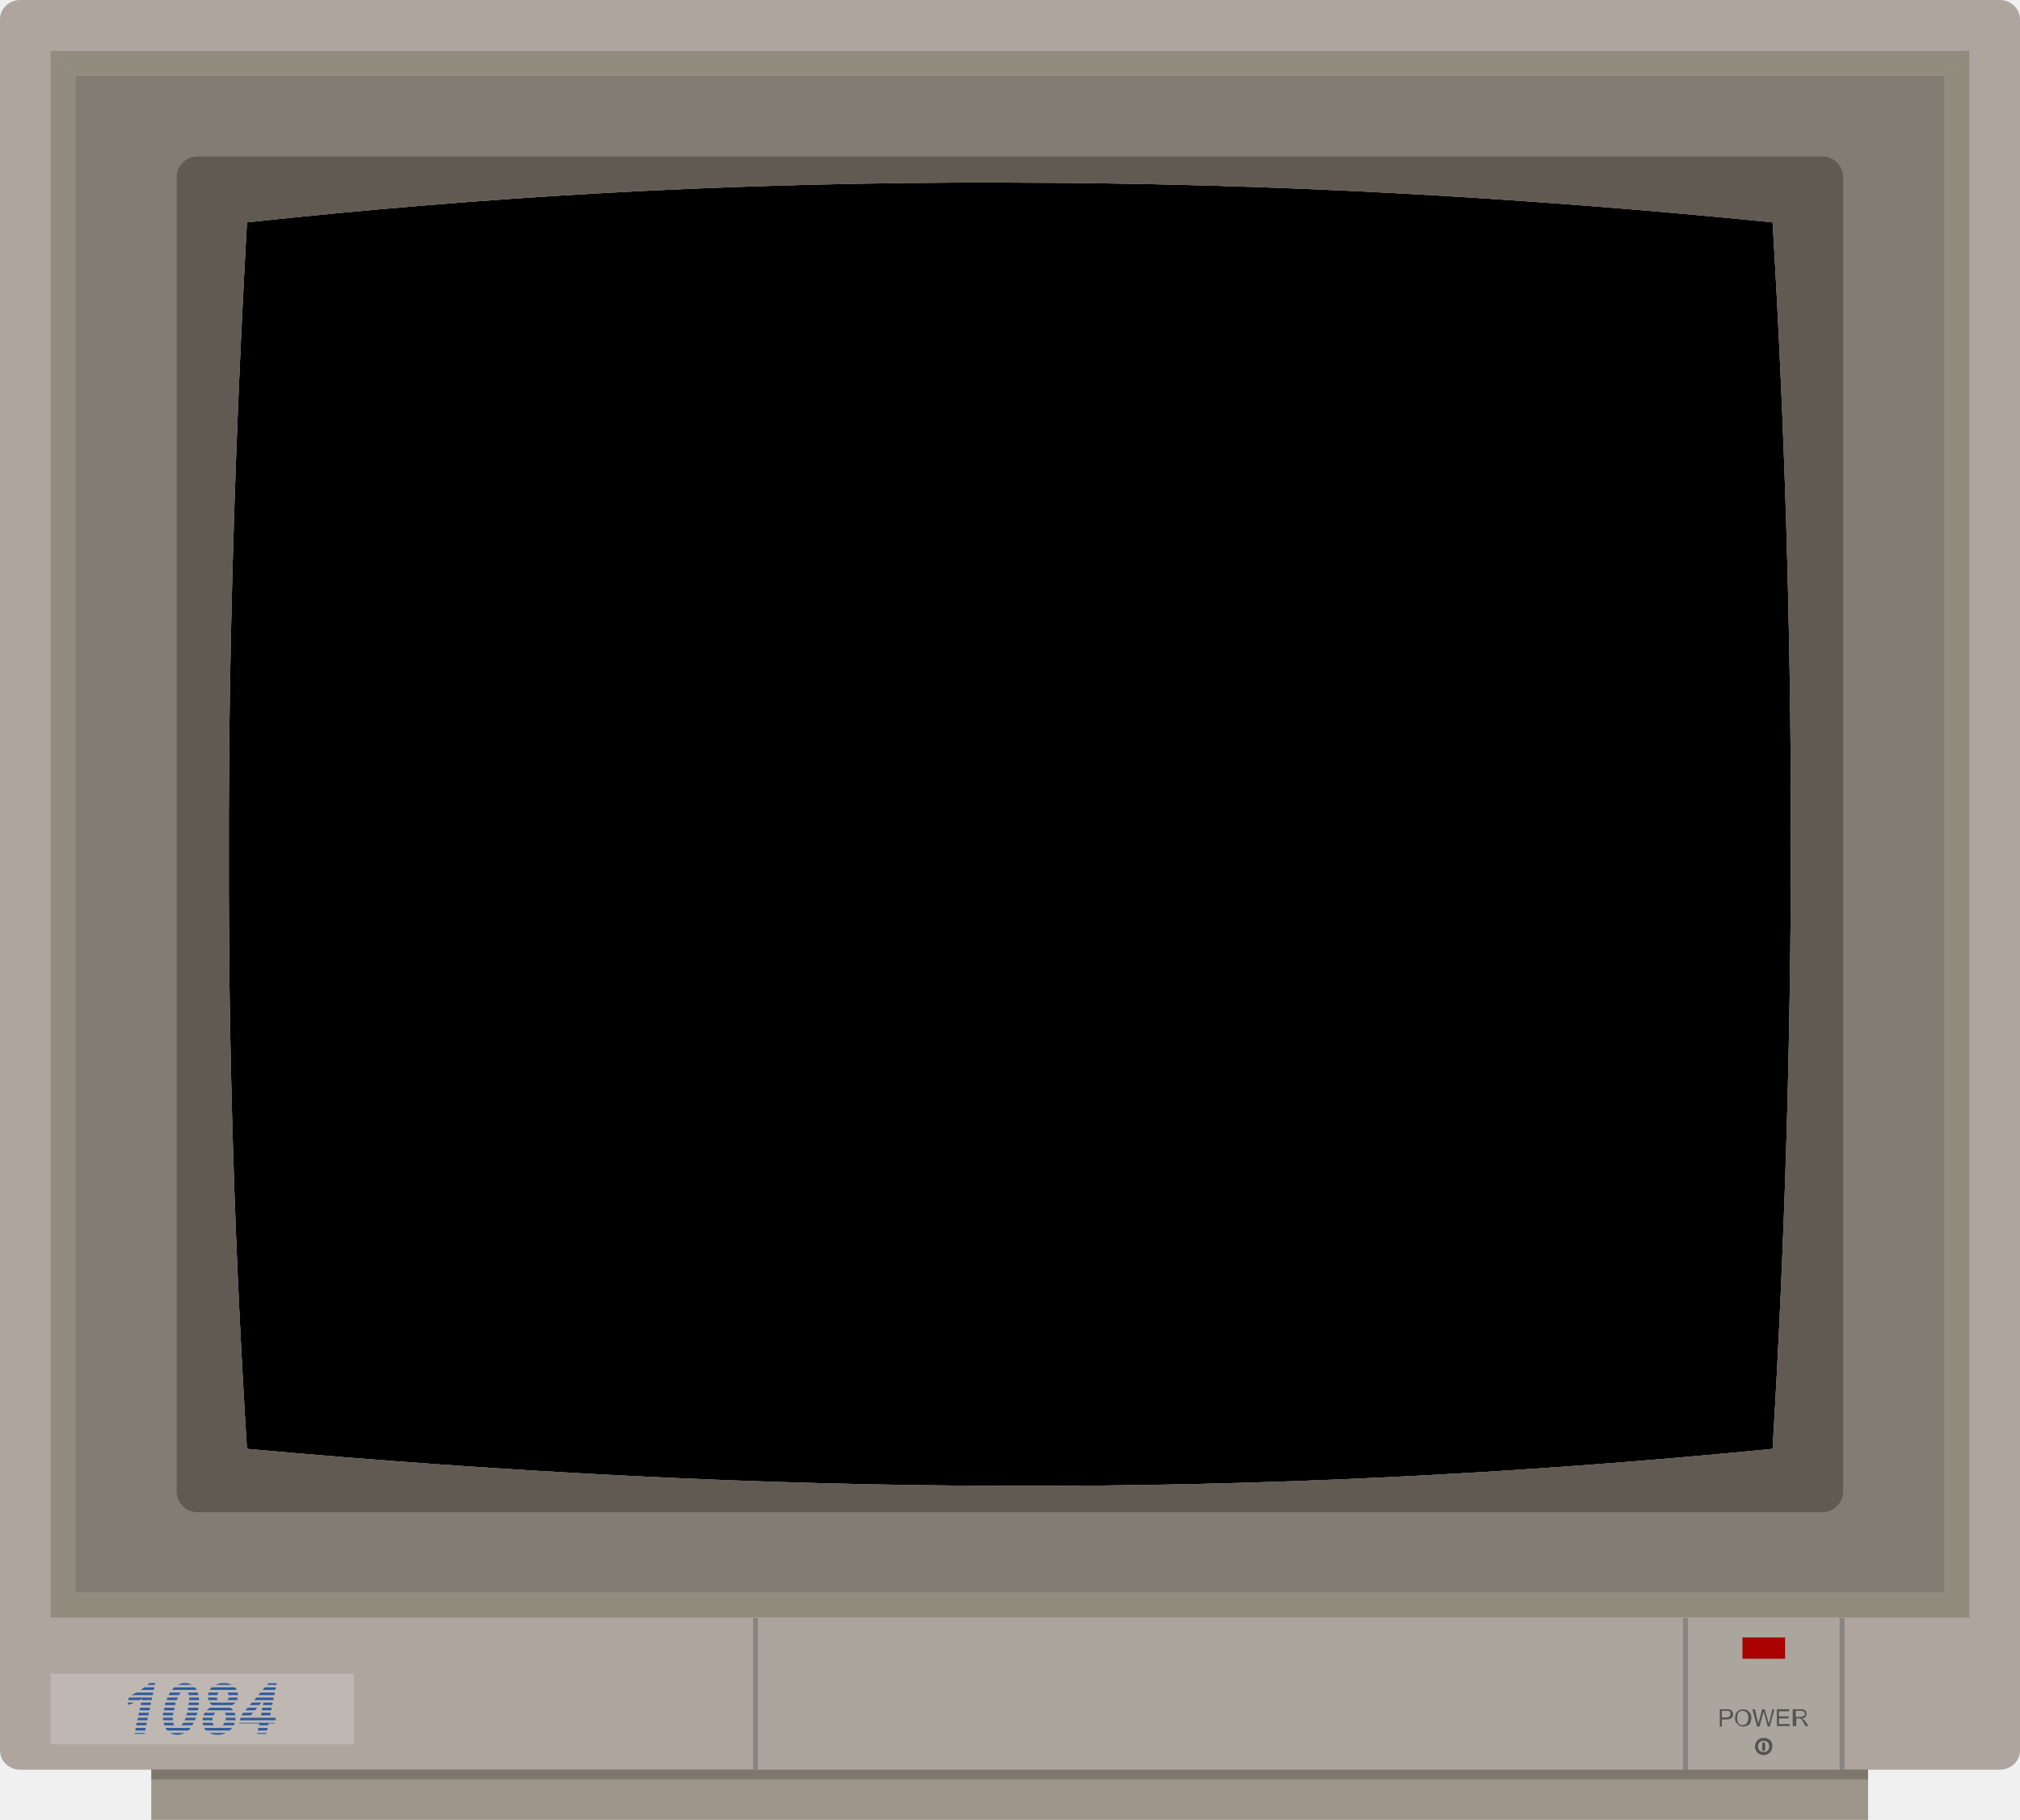
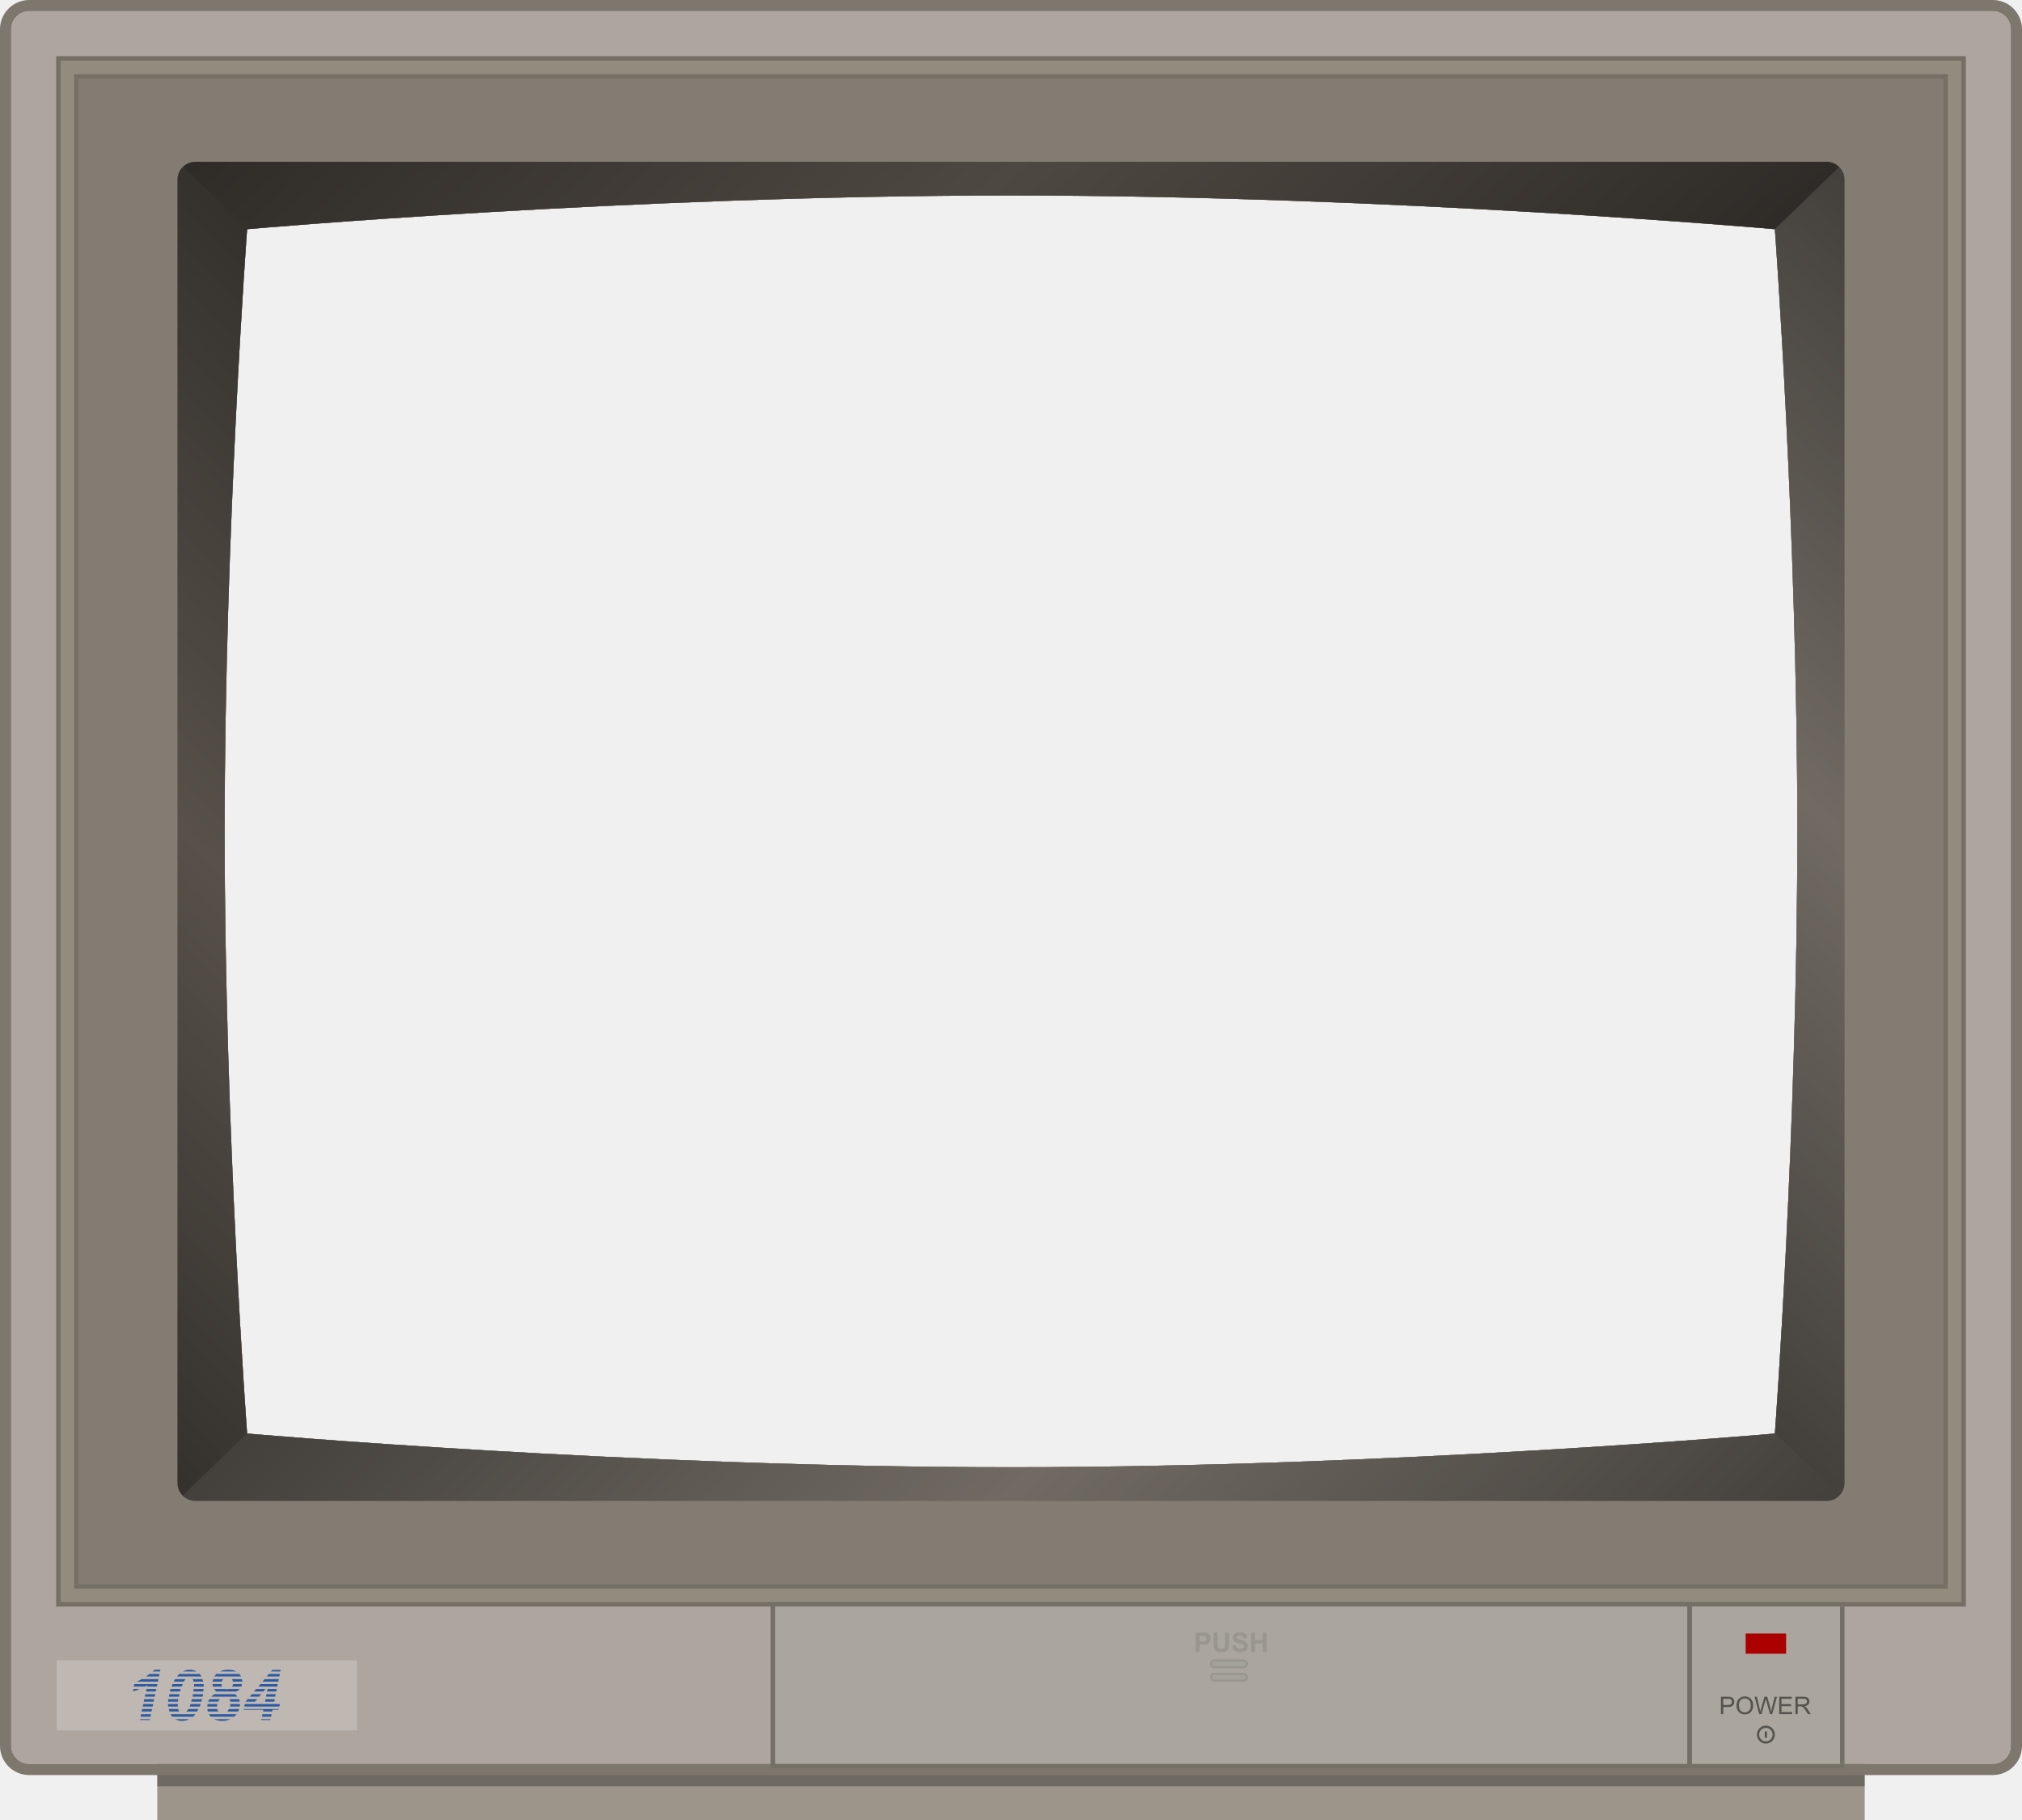
- <svg xmlns="http://www.w3.org/2000/svg" version="1.1" id="Ebene_1" x="0px" y="0px" viewBox="0 0 889.99 802" style="enable-background:new 0 0 889.99 802;" xml:space="preserve">
-   <rect x="100.82" y="80.46" width="688.36" height="574.46" />
+ <svg xmlns="http://www.w3.org/2000/svg" width="900" height="810" viewBox="0 0 900 810">
  <g>
-     <path style="fill:#AEA59F;" d="M8.89,0C4,0,0,3.81,0,8.51v762.88c0,4.7,4,8.51,8.89,8.51H881.1c4.9,0,8.89-3.8,8.89-8.51V8.51   c0-4.7-4-8.51-8.89-8.51C881.1,0,8.89,0,8.89,0z M443.75,80.46c115.11,0.2,222.62,6.1,337.23,17.51   c10.79,179.81,10.79,360.73,0,540.54c-230.22,22.71-441.75,20.81-672.17,0c-10.79-172.11-10.79-345.82,0-540.54   c104.82-11.21,202.44-16.91,311.75-17.51C428.36,80.46,436.06,80.46,443.75,80.46L443.75,80.46z" />
-     <g transform="matrix(2,0,0,2,-1776.285,906.7622)">
-       <path style="fill:#928C7F;" d="M899.29-442.19v345.32l5.6-5.5v-334.31L899.29-442.19z" />
-       <path style="fill:#928C7F;" d="M1321.96-442.19l-5.6,5.6v334.21l5.6,5.6V-442.19z" />
-       <path style="fill:#928C7F;" d="M1316.46-436.68H904.89l-5.6-5.5h422.77L1316.46-436.68z" />
-       <path style="fill:#928C7F;" d="M1316.46-102.47H904.89l-5.6,5.5h422.77L1316.46-102.47z" />
+     <g>
+       <g>
+         <path style="fill: #aea59f;" d="M887,5H13c-4.42,0-8,3.58-8,8v764c0,4.42,3.58,8,8,8h874c4.42,0,8-3.58,8-8V13     C895,8.58,891.42,5,887,5z M790,638c0,0-170,15-340,15s-340-15-340-15s-10-134-10-268s10-268,10-268s170-15,340-15s340,15,340,15     s10,134,10,268S790,638,790,638z" />
+       </g>
+       <path style="fill: #928c7f;" d="M25,25v690h850V25H25z M790,638c0,0-170,15-340,15s-340-15-340-15s-10-134-10-268s10-268,10-268    s170-15,340-15s340,15,340,15s10,134,10,268S790,638,790,638z" />
+       <path style="fill: #837c72;" d="M35,35v670h830V35H35z M790,638c0,0-170,15-340,15s-340-15-340-15s-10-134-10-268s10-268,10-268    s170-15,340-15s340,15,340,15s10,134,10,268S790,638,790,638z" />
+       <path style="fill: #615a52;" d="M813,72H87c-4.42,0-8,3.58-8,8v580c0,4.42,3.58,8,8,8h726c4.42,0,8-3.58,8-8V80    C821,75.58,817.42,72,813,72z M790,638c0,0-170,15-340,15s-340-15-340-15s-10-134-10-268s10-268,10-268s170-15,340-15    s340,15,340,15s10,134,10,268S790,638,790,638z" />
+       <g style="display: none;">
+         <g style="display: inline;">
+           <path style="fill: #615a52;" d="M-523.38,405.31L-552,433c0,0,10,134,10,268s-10,268-10,268l28.62,27.69      c1.47-1.45,2.38-3.46,2.38-5.69V411C-521,408.77-521.91,406.76-523.38,405.31z" />
+           <path style="fill: #615a52;" d="M-1232,433c0,0,170-15,340-15s340,15,340,15l28.62-27.69c-1.44-1.43-3.43-2.31-5.62-2.31h-726      c-2.19,0-4.17,0.88-5.62,2.31L-1232,433z" />
+           <path style="fill: #615a52;" d="M-1260.62,996.69L-1232,969c0,0-10-134-10-268s10-268,10-268l-28.62-27.69      c-1.47,1.45-2.38,3.46-2.38,5.69v580C-1263,993.23-1262.09,995.24-1260.62,996.69z" />
+           <path style="fill: #615a52;" d="M-552,969c0,0-170,15-340,15s-340-15-340-15l-28.62,27.69c1.44,1.43,3.43,2.31,5.62,2.31h726      c2.19,0,4.17-0.88,5.62-2.31L-552,969z" />
+         </g>
+         <g style="display: inline;">
+           <linearGradient id="SVGID_9_" gradientUnits="userSpaceOnUse" x1="-695.432" y1="1666.39" x2="-401.358" y2="1339.789">
+             <stop offset="0.5" style="stop-color: #000; stop-opacity: 0;" />
+             <stop offset="1" style="stop-color: #000; stop-opacity: 0.4;" />
+           </linearGradient>
+           <path style="fill: url(#SVGID_9_);" d="M-547.38,1208.31L-576,1236c0,0,10,134,10,268s-10,268-10,268l28.62,27.69      c1.47-1.45,2.38-3.46,2.38-5.69v-580C-545,1211.77-545.91,1209.76-547.38,1208.31z" />
+           <linearGradient id="SVGID_10_" gradientUnits="userSpaceOnUse" x1="-1081.049" y1="1025.002" x2="-749.999" y2="1392.669">
+             <stop offset="0" style="stop-color: #000; stop-opacity: 0.4;" />
+             <stop offset="0.5" style="stop-color: #000; stop-opacity: 0;" />
+           </linearGradient>
+           <path style="fill: url(#SVGID_10_);" d="M-1256,1236c0,0,170-15,340-15s340,15,340,15l28.62-27.69      c-1.44-1.43-3.43-2.31-5.62-2.31h-726c-2.19,0-4.17,0.88-5.62,2.31L-1256,1236z" />
+           <linearGradient id="SVGID_11_" gradientUnits="userSpaceOnUse" x1="-1432.233" y1="1652.078" x2="-1136.078" y2="1355.922">
+             <stop offset="0" style="stop-color: #000; stop-opacity: 0.4;" />
+             <stop offset="0.5" style="stop-color: #000; stop-opacity: 0;" />
+           </linearGradient>
+           <path style="fill: url(#SVGID_11_);" d="M-1284.62,1799.69L-1256,1772c0,0-10-134-10-268s10-268,10-268l-28.62-27.69      c-1.47,1.45-2.38,3.46-2.38,5.69v580C-1287,1796.23-1286.09,1798.24-1284.62,1799.69z" />
+           <linearGradient id="SVGID_12_" gradientUnits="userSpaceOnUse" x1="-1100.308" y1="1615.385" x2="-731.692" y2="1984.002">
+             <stop offset="0.5" style="stop-color: #000; stop-opacity: 0;" />
+             <stop offset="1" style="stop-color: #000; stop-opacity: 0.4;" />
+           </linearGradient>
+           <path style="fill: url(#SVGID_12_);" d="M-576,1772c0,0-170,15-340,15s-340-15-340-15l-28.62,27.69      c1.44,1.43,3.43,2.31,5.62,2.31h726c2.19,0,4.17-0.88,5.62-2.31L-576,1772z" />
+           <linearGradient id="SVGID_13_" gradientUnits="userSpaceOnUse" x1="-1081.049" y1="1025.002" x2="-749.999" y2="1392.669">
+             <stop offset="0.5" style="stop-color: #000; stop-opacity: 0;" />
+             <stop offset="1" style="stop-color: #000; stop-opacity: 0.4;" />
+           </linearGradient>
+           <path style="fill: url(#SVGID_13_);" d="M-1256,1236c0,0,170-15,340-15s340,15,340,15l28.62-27.69      c-1.44-1.43-3.43-2.31-5.62-2.31h-726c-2.19,0-4.17,0.88-5.62,2.31L-1256,1236z" />
+           <linearGradient id="SVGID_14_" gradientUnits="userSpaceOnUse" x1="-695.432" y1="1666.39" x2="-401.358" y2="1339.789">
+             <stop offset="0" style="stop-color: #000; stop-opacity: 0.4;" />
+             <stop offset="0.5" style="stop-color: #000; stop-opacity: 0;" />
+           </linearGradient>
+           <path style="fill: url(#SVGID_14_);" d="M-547.38,1208.31L-576,1236c0,0,10,134,10,268s-10,268-10,268l28.62,27.69      c1.47-1.45,2.38-3.46,2.38-5.69v-580C-545,1211.77-545.91,1209.76-547.38,1208.31z" />
+           <linearGradient id="SVGID_15_" gradientUnits="userSpaceOnUse" x1="-1100.308" y1="1615.385" x2="-731.692" y2="1984.002">
+             <stop offset="0" style="stop-color: #000; stop-opacity: 0.4;" />
+             <stop offset="0.5" style="stop-color: #000; stop-opacity: 0;" />
+           </linearGradient>
+           <path style="fill: url(#SVGID_15_);" d="M-576,1772c0,0-170,15-340,15s-340-15-340-15l-28.62,27.69      c1.44,1.43,3.43,2.31,5.62,2.31h726c2.19,0,4.17-0.88,5.62-2.31L-576,1772z" />
+           <linearGradient id="SVGID_16_" gradientUnits="userSpaceOnUse" x1="-1432.233" y1="1652.078" x2="-1136.078" y2="1355.922">
+             <stop offset="0.5" style="stop-color: #000; stop-opacity: 0;" />
+             <stop offset="1" style="stop-color: #000; stop-opacity: 0.4;" />
+           </linearGradient>
+           <path style="fill: url(#SVGID_16_);" d="M-1284.62,1799.69L-1256,1772c0,0-10-134-10-268s10-268,10-268l-28.62-27.69      c-1.47,1.45-2.38,3.46-2.38,5.69v580C-1287,1796.23-1286.09,1798.24-1284.62,1799.69z" />
+         </g>
+         <rect x="-1534" y="-750" style="display: inline; fill: #ab9d00;" width="680" height="536" />
+       </g>
+       <g>
+         <path style="opacity: 0.1; fill: #fff;" d="M818.62,74.31L790,102c0,0,10,134,10,268s-10,268-10,268l28.62,27.69     c1.47-1.45,2.38-3.46,2.38-5.69V80C821,77.77,820.09,75.76,818.62,74.31z" />
+         <path style="opacity: 0.2;" d="M110,102c0,0,170-15,340-15s340,15,340,15l28.62-27.69C817.17,72.88,815.19,72,813,72H87     c-2.19,0-4.17,0.88-5.62,2.31L110,102z" />
+         <path style="opacity: 0.1;" d="M81.38,665.69L110,638c0,0-10-134-10-268s10-268,10-268L81.38,74.31C79.91,75.76,79,77.77,79,80     v580C79,662.23,79.91,664.24,81.38,665.69z" />
+         <path style="opacity: 0.1; fill: #fff;" d="M790,638c0,0-170,15-340,15s-340-15-340-15l-28.62,27.69     c1.44,1.43,3.43,2.31,5.62,2.31h726c2.19,0,4.17-0.88,5.62-2.31L790,638z" />
+         <g>
+           <linearGradient id="SVGID_17_" gradientUnits="userSpaceOnUse" x1="670.568" y1="532.39" x2="964.642" y2="205.788">
+             <stop offset="0.5" style="stop-color: #000; stop-opacity: 0;" />
+             <stop offset="1" style="stop-color: #000; stop-opacity: 0.4;" />
+           </linearGradient>
+           <path style="fill: url(#SVGID_17_);" d="M818.62,74.31L790,102c0,0,10,134,10,268s-10,268-10,268l28.62,27.69      c1.47-1.45,2.38-3.46,2.38-5.69V80C821,77.77,820.09,75.76,818.62,74.31z" />
+           <linearGradient id="SVGID_18_" gradientUnits="userSpaceOnUse" x1="284.952" y1="-108.998" x2="616.001" y2="258.669">
+             <stop offset="0" style="stop-color: #000; stop-opacity: 0.4;" />
+             <stop offset="0.5" style="stop-color: #000; stop-opacity: 0;" />
+           </linearGradient>
+           <path style="fill: url(#SVGID_18_);" d="M110,102c0,0,170-15,340-15s340,15,340,15l28.62-27.69C817.17,72.88,815.19,72,813,72H87      c-2.19,0-4.17,0.88-5.62,2.31L110,102z" />
+           <linearGradient id="SVGID_19_" gradientUnits="userSpaceOnUse" x1="-66.233" y1="518.078" x2="229.922" y2="221.922">
+             <stop offset="0" style="stop-color: #000; stop-opacity: 0.4;" />
+             <stop offset="0.5" style="stop-color: #000; stop-opacity: 0;" />
+           </linearGradient>
+           <path style="fill: url(#SVGID_19_);" d="M81.38,665.69L110,638c0,0-10-134-10-268s10-268,10-268L81.38,74.31      C79.91,75.76,79,77.77,79,80v580C79,662.23,79.91,664.24,81.38,665.69z" />
+           <linearGradient id="SVGID_20_" gradientUnits="userSpaceOnUse" x1="265.692" y1="481.385" x2="634.308" y2="850.002">
+             <stop offset="0.5" style="stop-color: #000; stop-opacity: 0;" />
+             <stop offset="1" style="stop-color: #000; stop-opacity: 0.4;" />
+           </linearGradient>
+           <path style="fill: url(#SVGID_20_);" d="M790,638c0,0-170,15-340,15s-340-15-340-15l-28.62,27.69c1.44,1.43,3.43,2.31,5.62,2.31      h726c2.19,0,4.17-0.88,5.62-2.31L790,638z" />
+           <linearGradient id="SVGID_21_" gradientUnits="userSpaceOnUse" x1="284.952" y1="-108.998" x2="616.001" y2="258.669">
+             <stop offset="0.5" style="stop-color: #000; stop-opacity: 0;" />
+             <stop offset="1" style="stop-color: #000; stop-opacity: 0.4;" />
+           </linearGradient>
+           <path style="fill: url(#SVGID_21_);" d="M110,102c0,0,170-15,340-15s340,15,340,15l28.62-27.69C817.17,72.88,815.19,72,813,72H87      c-2.19,0-4.17,0.88-5.62,2.31L110,102z" />
+           <linearGradient id="SVGID_22_" gradientUnits="userSpaceOnUse" x1="670.568" y1="532.39" x2="964.642" y2="205.788">
+             <stop offset="0" style="stop-color: #000; stop-opacity: 0.4;" />
+             <stop offset="0.5" style="stop-color: #000; stop-opacity: 0;" />
+           </linearGradient>
+           <path style="fill: url(#SVGID_22_);" d="M818.62,74.31L790,102c0,0,10,134,10,268s-10,268-10,268l28.62,27.69      c1.47-1.45,2.38-3.46,2.38-5.69V80C821,77.77,820.09,75.76,818.62,74.31z" />
+           <linearGradient id="SVGID_23_" gradientUnits="userSpaceOnUse" x1="265.692" y1="481.385" x2="634.308" y2="850.002">
+             <stop offset="0" style="stop-color: #000; stop-opacity: 0.4;" />
+             <stop offset="0.5" style="stop-color: #000; stop-opacity: 0;" />
+           </linearGradient>
+           <path style="fill: url(#SVGID_23_);" d="M790,638c0,0-170,15-340,15s-340-15-340-15l-28.62,27.69c1.44,1.43,3.43,2.31,5.62,2.31      h726c2.19,0,4.17-0.88,5.62-2.31L790,638z" />
+           <linearGradient id="SVGID_24_" gradientUnits="userSpaceOnUse" x1="-66.233" y1="518.078" x2="229.922" y2="221.922">
+             <stop offset="0.5" style="stop-color: #000; stop-opacity: 0;" />
+             <stop offset="1" style="stop-color: #000; stop-opacity: 0.4;" />
+           </linearGradient>
+           <path style="fill: url(#SVGID_24_);" d="M81.38,665.69L110,638c0,0-10-134-10-268s10-268,10-268L81.38,74.31      C79.91,75.76,79,77.77,79,80v580C79,662.23,79.91,664.24,81.38,665.69z" />
+         </g>
+       </g>
+       <rect x="70" y="785" style="fill: #9d958a;" width="760" height="25" />
+       <path style="fill: #7e776e;" d="M887,5c4.42,0,8,3.58,8,8v764c0,4.42-3.58,8-8,8H13c-4.42,0-8-3.58-8-8V13c0-4.42,3.58-8,8-8H887     M887,0H13C5.83,0,0,5.83,0,13v764c0,7.17,5.83,13,13,13h874c7.17,0,13-5.83,13-13V13C900,5.83,894.17,0,887,0L887,0z" />
+       <rect x="70" y="790" style="opacity: 0.3;" width="760" height="5" />
    </g>
-     <path style="fill:#837C72;" d="M33.37,33.43v668.42h823.25V33.43H33.37L33.37,33.43z M443.75,80.46   c115.11,0.2,222.62,6.1,337.23,17.51c10.79,179.81,10.79,360.73,0,540.54c-230.22,22.71-441.75,20.81-672.17,0   c-10.79-172.11-10.79-345.82,0-540.54c104.82-11.21,202.44-16.91,311.75-17.51C428.36,80.46,436.06,80.46,443.75,80.46   L443.75,80.46z" />
-     <path style="fill:#615A52;" d="M87.03,68.95c-5.1,0-9.19,4.1-9.19,9.21v579.06c0,5.1,4.1,9.21,9.19,9.21h715.84   c5.1,0,9.19-4.1,9.19-9.21V78.15c0-5.1-4.1-9.21-9.19-9.21H87.03V68.95z M443.75,80.46c115.11,0.2,222.62,6.1,337.23,17.51   c10.79,179.81,10.79,360.73,0,540.54c-230.22,22.71-441.75,20.81-672.17,0c-10.79-172.11-10.79-345.82,0-540.54   c104.82-11.21,202.44-16.91,311.75-17.51C428.36,80.46,436.06,80.46,443.75,80.46L443.75,80.46z" />
-     <g transform="matrix(2,0,0,2,-1696.286,-187.505)">
-       <rect x="881.47" y="483.64" style="fill:#9D958A;" width="378.2" height="11.11" />
-       <rect x="881.47" y="483.64" style="opacity:0.2;enable-background:new    ;" width="378.2" height="2.2" />
+     <g>
+       <rect x="25" y="25" style="opacity: 0.2;" width="850" height="2" />
+       <rect x="33" y="33" style="opacity: 0.2;" width="834" height="2" />
+       <rect x="25" y="27" style="opacity: 0.2;" width="2" height="686" />
+       <rect x="873" y="27" style="opacity: 0.2;" width="2" height="686" />
+       <rect x="25" y="713" style="opacity: 0.2;" width="850" height="2" />
+       <rect x="33" y="705" style="opacity: 0.2;" width="834" height="2" />
+       <rect x="33" y="35" style="opacity: 0.2;" width="2" height="670" />
+       <rect x="865" y="35" style="opacity: 0.2;" width="2" height="670" />
+     </g>
+     <g class="svg__screen__controls">
+       <rect x="343" y="715" style="opacity: 0.2;" width="2" height="70" />
+       <g class="svg__screen__controls__button">
+         <rect x="753" y="785" style="fill: #757066;" width="68" height="2" />
+         <g>
+           <rect x="753" y="715" style="fill: #aaa69d;" width="66" height="70" />
+           <rect x="751" y="715" style="fill: #757066;" width="2" height="70" />
+           <rect x="819" y="715" style="fill: #757066;" width="2" height="70" />
+         </g>
+         <g style="opacity: 0.5;">
+           <g>
+             <path d="M766,762.87v-7.73h2.93c0.52,0,0.91,0.02,1.18,0.07c0.38,0.06,0.7,0.18,0.96,0.36c0.26,0.18,0.47,0.43,0.62,0.75       c0.16,0.32,0.24,0.67,0.24,1.05c0,0.66-0.21,1.21-0.63,1.67c-0.42,0.46-1.18,0.68-2.28,0.68h-1.99v3.14H766z M767.03,758.81       h2.01c0.66,0,1.14-0.12,1.41-0.37c0.28-0.25,0.42-0.59,0.42-1.04c0-0.32-0.08-0.6-0.25-0.83c-0.16-0.23-0.38-0.38-0.65-0.46       c-0.17-0.05-0.49-0.07-0.96-0.07h-1.99V758.81z" />
+             <path d="M772.92,759.1c0-1.28,0.35-2.29,1.04-3.01c0.69-0.73,1.59-1.09,2.68-1.09c0.72,0,1.36,0.17,1.94,0.51       c0.58,0.34,1.01,0.82,1.32,1.43c0.3,0.61,0.45,1.3,0.45,2.08c0,0.78-0.16,1.49-0.48,2.1s-0.77,1.09-1.35,1.41       c-0.58,0.32-1.21,0.48-1.89,0.48c-0.73,0-1.38-0.18-1.96-0.53c-0.58-0.35-1.01-0.83-1.31-1.44S772.92,759.78,772.92,759.1z        M773.98,759.12c0,0.93,0.25,1.67,0.75,2.2c0.5,0.54,1.13,0.8,1.89,0.8c0.77,0,1.41-0.27,1.91-0.81       c0.5-0.54,0.75-1.31,0.75-2.3c0-0.63-0.11-1.18-0.32-1.65c-0.21-0.47-0.53-0.83-0.94-1.09c-0.41-0.26-0.87-0.39-1.38-0.39       c-0.73,0-1.35,0.25-1.88,0.75C774.24,757.12,773.98,757.95,773.98,759.12z" />
+             <path d="M783.03,762.87l-2.06-7.73h1.05l1.18,5.07c0.13,0.53,0.24,1.06,0.33,1.58c0.2-0.83,0.31-1.3,0.35-1.43l1.48-5.22h1.24       l1.11,3.91c0.28,0.97,0.48,1.88,0.6,2.74c0.1-0.49,0.23-1.05,0.39-1.68l1.22-4.97h1.03l-2.13,7.73h-0.99l-1.64-5.89       c-0.14-0.49-0.22-0.79-0.24-0.91c-0.08,0.36-0.16,0.66-0.23,0.91l-1.65,5.89H783.03z" />
+             <path d="M791.93,762.87v-7.73h5.61v0.91h-4.59v2.37h4.29v0.91h-4.29v2.63h4.77v0.91H791.93z" />
+             <path d="M799.16,762.87v-7.73h3.44c0.69,0,1.22,0.07,1.58,0.21s0.65,0.38,0.86,0.74c0.22,0.35,0.32,0.74,0.32,1.16       c0,0.55-0.18,1.01-0.54,1.39c-0.36,0.38-0.91,0.61-1.65,0.72c0.27,0.13,0.48,0.26,0.62,0.38c0.3,0.27,0.58,0.62,0.85,1.03       l1.35,2.1h-1.29l-1.03-1.61c-0.3-0.46-0.55-0.82-0.74-1.06c-0.19-0.25-0.37-0.42-0.52-0.52c-0.15-0.1-0.31-0.17-0.47-0.21       c-0.12-0.02-0.31-0.04-0.57-0.04h-1.19v3.43H799.16z M800.18,758.55h2.21c0.47,0,0.84-0.05,1.1-0.15       c0.26-0.1,0.47-0.25,0.6-0.46c0.14-0.21,0.21-0.44,0.21-0.69c0-0.37-0.13-0.67-0.4-0.9c-0.27-0.23-0.69-0.35-1.26-0.35h-2.46       V758.55z" />
+           </g>
+           <g>
+             <path d="M786,769c1.65,0,3,1.35,3,3s-1.35,3-3,3s-3-1.35-3-3S784.35,769,786,769 M786,768c-2.21,0-4,1.79-4,4       c0,2.21,1.79,4,4,4s4-1.79,4-4C790,769.79,788.21,768,786,768L786,768z" />
+             <g>
+               <path d="M786,773.5c-0.28,0-0.5-0.22-0.5-0.5v-2c0-0.28,0.22-0.5,0.5-0.5s0.5,0.22,0.5,0.5v2        C786.5,773.28,786.28,773.5,786,773.5z" />
+             </g>
+           </g>
+         </g>
+         <rect x="777" y="727" style="fill: #a00;" width="18" height="9" />
+       </g>
+       <g class="svg__screen__blende__inner">
+         <rect x="345" y="715" style="opacity: 0.3;" width="406" height="70" />
+         <path style="opacity: 0.1;" d="M345,715v3v64v3h406v-3v-64v-3H345z M748,782H348v-64h400V782z" />
+         <path style="fill: #757066;" d="M343,713v2v70v2h410v-2v-70v-2H343z M751,785H345v-70h406V785z" />
+       </g>
+       <g class="svg__screen__blende">
+         <rect x="345" y="715" style="fill: #aaa69d;" width="406" height="70" />
+         <g class="svg__screen__blende__push" style="opacity: 0.1;">
+           <g>
+             <path d="M532.2,735.17v-8.59h2.78c1.05,0,1.74,0.04,2.06,0.13c0.49,0.13,0.9,0.41,1.24,0.84s0.5,0.99,0.5,1.67       c0,0.53-0.1,0.97-0.29,1.33s-0.43,0.64-0.73,0.85s-0.59,0.34-0.9,0.41c-0.41,0.08-1.01,0.12-1.8,0.12h-1.13v3.24H532.2z        M533.94,728.03v2.44h0.95c0.68,0,1.14-0.04,1.37-0.13s0.41-0.23,0.54-0.42s0.2-0.41,0.2-0.67c0-0.31-0.09-0.57-0.28-0.77       s-0.42-0.33-0.7-0.38c-0.21-0.04-0.62-0.06-1.25-0.06H533.94z" />
+             <path d="M540.2,726.58h1.73v4.65c0,0.74,0.02,1.22,0.06,1.44c0.07,0.35,0.25,0.63,0.53,0.85s0.66,0.32,1.15,0.32       c0.49,0,0.86-0.1,1.11-0.3s0.4-0.45,0.45-0.74s0.08-0.78,0.08-1.46v-4.75h1.73v4.51c0,1.03-0.05,1.76-0.14,2.19       s-0.27,0.79-0.52,1.08s-0.59,0.53-1.01,0.7s-0.97,0.26-1.65,0.26c-0.82,0-1.44-0.09-1.87-0.28s-0.76-0.44-1-0.74       s-0.41-0.62-0.49-0.95c-0.11-0.49-0.17-1.22-0.17-2.18V726.58z" />
+             <path d="M548.43,732.37l1.69-0.16c0.1,0.57,0.31,0.98,0.62,1.25s0.73,0.4,1.26,0.4c0.56,0,0.98-0.12,1.26-0.35       s0.42-0.51,0.42-0.83c0-0.2-0.06-0.38-0.18-0.52s-0.33-0.27-0.62-0.37c-0.2-0.07-0.67-0.2-1.39-0.38       c-0.93-0.23-1.58-0.51-1.96-0.85c-0.53-0.47-0.79-1.05-0.79-1.73c0-0.44,0.12-0.85,0.37-1.23s0.61-0.67,1.07-0.87       s1.03-0.3,1.69-0.3c1.08,0,1.89,0.24,2.43,0.71s0.83,1.1,0.86,1.89l-1.73,0.08c-0.07-0.44-0.23-0.76-0.48-0.95       s-0.61-0.29-1.1-0.29c-0.5,0-0.9,0.1-1.18,0.31c-0.18,0.13-0.28,0.31-0.28,0.53c0,0.2,0.09,0.38,0.26,0.52       c0.22,0.18,0.75,0.38,1.59,0.57s1.47,0.41,1.87,0.62s0.72,0.5,0.95,0.87s0.34,0.83,0.34,1.37c0,0.49-0.14,0.95-0.41,1.38       s-0.66,0.75-1.16,0.96s-1.12,0.31-1.87,0.31c-1.09,0-1.92-0.25-2.5-0.75S548.55,733.33,548.43,732.37z" />
+             <path d="M556.88,735.17v-8.59h1.73v3.38h3.4v-3.38h1.73v8.59h-1.73v-3.76h-3.4v3.76H556.88z" />
+           </g>
+           <path style="fill: #787878; stroke: #000; stroke-miterlimit: 10;" d="M553.5,742h-13c-0.83,0-1.5-0.67-1.5-1.5l0,0      c0-0.83,0.67-1.5,1.5-1.5h13c0.83,0,1.5,0.67,1.5,1.5l0,0C555,741.33,554.33,742,553.5,742z" />
+           <path style="fill: #787878; stroke: #000; stroke-miterlimit: 10;" d="M553.5,748h-13c-0.83,0-1.5-0.67-1.5-1.5l0,0      c0-0.83,0.67-1.5,1.5-1.5h13c0.83,0,1.5,0.67,1.5,1.5l0,0C555,747.33,554.33,748,553.5,748z" />
+         </g>
+       </g>
+       <g class="svg__screen__logo">
+         <rect x="25.3" y="738.91" style="opacity: 0.2; fill: #fff; enable-background: new;" width="133.6" height="31.2" />
+         <path style="fill: #2c5aa0;" d="M68.8,743.11c-0.3,0.3-0.6,0.6-0.9,0.8h3.3l0.2-0.8H68.8L68.8,743.11z M84.5,743.11     c-1.1,0-2.2,0.3-3.1,0.8h6.1C86.6,743.41,85.6,743.11,84.5,743.11z M101.5,743.11c-1.3,0-2.5,0.3-3.5,0.8h7.2     C104.2,743.41,103,743.11,101.5,743.11z M121.2,743.21l-0.6,0.7h4.2l0.1-0.7H121.2z M66.5,745.01c-0.5,0.4-1,0.8-1.5,1.1h5.8     l0.2-1.1H66.5L66.5,745.01z M79.8,745.01c-0.1,0-0.1,0.1-0.1,0.1c-0.3,0.3-0.6,0.6-0.9,1h10.9c-0.2-0.4-0.5-0.7-0.8-1     c0,0,0,0-0.1-0.1H79.8L79.8,745.01z M96.3,745.01c-0.3,0.3-0.7,0.7-0.9,1.1h11.9c-0.2-0.4-0.5-0.8-0.8-1.1H96.3z M119.7,745.01     l-1,1.1h5.6l0.3-1.1H119.7z M63.1,747.31c-0.7,0.4-1.4,0.7-2.2,1.1h9.4l0.2-1.1H63.1L63.1,747.31z M77.9,747.31     c-0.2,0.4-0.4,0.7-0.6,1.1h4.5c0.1-0.2,0.3-0.5,0.4-0.6c0.1-0.2,0.3-0.3,0.4-0.5H77.9z M85.7,747.31     C85.8,747.31,85.8,747.31,85.7,747.31c0.3,0.3,0.4,0.7,0.5,1.1h4.2c-0.1-0.4-0.2-0.8-0.3-1.1H85.7L85.7,747.31z M94.9,747.31     c-0.1,0.4-0.2,0.7-0.3,1.1h4.1c0.1-0.4,0.3-0.7,0.6-1c0,0,0,0,0.1-0.1H94.9L94.9,747.31z M103.2,747.31c0.3,0.3,0.4,0.7,0.5,1.1     h4.2c0-0.4-0.1-0.8-0.2-1.1H103.2L103.2,747.31z M117.8,747.31l-1,1.1h7.1l0.2-1.1H117.8L117.8,747.31z M59.8,749.51l-0.3,1.1h5     c0.3-0.2,0.7-0.4,1-0.6l-0.1,0.6h4.4l0.3-1.1H59.8z M76.8,749.51c-0.2,0.3-0.3,0.7-0.4,1.1h4.5c0.1-0.4,0.3-0.8,0.5-1.1H76.8z      M86.4,749.51c0,0.1,0,0.2,0,0.3c0,0.2-0.1,0.6-0.1,0.8h4.4c0-0.4,0-0.8-0.1-1.1H86.4L86.4,749.51z M94.6,749.51     c0,0.4,0.1,0.8,0.2,1.1h4c-0.1-0.3-0.2-0.7-0.2-1.1H94.6z M103.8,749.51c-0.1,0.4-0.3,0.8-0.6,1.1h4.2c0.2-0.4,0.3-0.7,0.3-1.1     H103.8z M115.9,749.51l-0.9,1.1h4.2l0.2-0.3l-0.1,0.3h4.1l0.2-1.1H115.9L115.9,749.51z M59.4,751.71l-0.2,1c0.9-0.2,1.9-0.5,3-1     H59.4L59.4,751.71z M65.2,751.71l-0.2,1.1h4.3l0.3-1.1H65.2L65.2,751.71z M75.9,751.71c-0.1,0.4-0.2,0.7-0.3,1.1h4.5     c0.1-0.4,0.2-0.8,0.3-1.1H75.9z M86.2,751.71c0,0.4-0.1,0.7-0.2,1.1h4.5c0-0.4,0.1-0.7,0.1-1.1H86.2L86.2,751.71z M95.3,751.71     c0.3,0.4,0.6,0.8,1,1.1h9c0.5-0.3,1-0.7,1.4-1.1h-5.1c-0.3,0.1-0.5,0.1-0.8,0.1c-0.2,0-0.4-0.1-0.6-0.1H95.3z M114,751.71l-1,1.1     h4.2l1-1.1H114z M119.1,751.71l-0.3,1.1h4.1l0.3-1.1H119.1z M64.7,754.01l-0.2,1.1h4.4l0.2-1.1H64.7z M75.4,754.01     c-0.1,0.4-0.1,0.7-0.2,1.1h4.5c0.1-0.4,0.1-0.7,0.2-1.1H75.4z M85.9,754.01c-0.1,0.4-0.1,0.7-0.2,1.1h4.5     c0.1-0.4,0.2-0.7,0.2-1.1H85.9z M95.5,754.01c-0.5,0.3-1.1,0.7-1.5,1.1h11.7c-0.3-0.4-0.7-0.8-1.1-1.1H95.5z M112.1,754.01     l-1,1.1h4.2l1-1.1H112.1z M118.6,754.01l-0.2,1.1h4.1l0.2-1.1H118.6z M64.2,756.21l-0.2,1.1h4.4l0.2-1.1H64.2z M74.9,756.21     c0,0.4-0.1,0.7-0.1,1.1h4.4c0-0.4,0.1-0.7,0.1-1.1H74.9L74.9,756.21z M85.4,756.21c-0.1,0.4-0.2,0.8-0.3,1.1h4.5     c0.1-0.4,0.3-0.7,0.3-1.1H85.4z M93.2,756.21c-0.2,0.4-0.4,0.7-0.6,1.1h4.5c0.1-0.3,0.3-0.6,0.5-0.8c0.1-0.1,0.2-0.2,0.3-0.3     H93.2z M102.1,756.21c0.2,0.3,0.4,0.7,0.4,1.1h4.2c-0.1-0.4-0.2-0.8-0.3-1.1H102.1z M110.2,756.21l-0.9,1.1h4.2l1-1.1H110.2z      M118.2,756.21l-0.2,1.1h4.1l0.2-1.1H118.2z M63.8,758.41l-0.3,1.1h4.4l0.3-1.1H63.8z M74.8,758.41c0,0.4,0,0.8,0.1,1.1h4.2     c0-0.1,0-0.2,0-0.3c0-0.2,0.1-0.5,0.1-0.8H74.8L74.8,758.41z M84.8,758.41c-0.1,0.4-0.3,0.8-0.4,1.1h4.5c0.2-0.4,0.3-0.7,0.4-1.1     H84.8z M92.4,758.41c-0.1,0.4-0.1,0.7-0.1,1.1h4.3c0-0.4,0.1-0.8,0.1-1.1H92.4z M102.5,758.41c0,0.4,0,0.8-0.1,1.1h4.3     c0.1-0.4,0.1-0.7,0.1-1.1H102.5z M109,758.41l-0.3,1.1h15.6l0.3-1.1H109z M63.3,760.61l-0.3,1.1h4.4l0.3-1.1H63.3z M75.1,760.61     c0.1,0.4,0.2,0.8,0.3,1.1h4.4c0,0,0,0-0.1-0.1c-0.2-0.3-0.3-0.6-0.4-1H75.1L75.1,760.61z M83.8,760.61c-0.1,0.2-0.3,0.5-0.4,0.6     c-0.2,0.2-0.3,0.3-0.5,0.5h4.8c0.2-0.3,0.4-0.7,0.6-1.1H83.8z M92.3,760.61c0,0.4,0.1,0.8,0.2,1.1h4.7c-0.3-0.3-0.4-0.7-0.5-1.1     H92.3L92.3,760.61z M101.9,760.61c-0.1,0.1-0.1,0.2-0.2,0.3c-0.2,0.3-0.3,0.6-0.6,0.8h4.9c0.2-0.4,0.3-0.7,0.4-1.1H101.9     L101.9,760.61z M108.5,760.61l-0.1,0.3h8.8l-0.1,0.8h4.1l0.1-0.8h2.7l0.1-0.3H108.5z M62.8,762.91l-0.2,1.1H67l0.2-1.1H62.8z      M75.9,762.91c0.2,0.4,0.5,0.8,0.8,1.1H86c0,0,0,0,0.1-0.1c0.3-0.3,0.6-0.7,0.9-1H75.9L75.9,762.91z M93,762.91     c0.2,0.4,0.4,0.8,0.8,1.1h10.4c0.4-0.3,0.7-0.7,1-1c0,0,0,0,0.1-0.1H93L93,762.91z M116.8,762.91l-0.2,1.1h4.1l0.2-1.1H116.8z      M62.4,765.11l-0.1,0.4h4.4l0.1-0.4H62.4z M78,765.11c0.9,0.5,1.9,0.8,3.1,0.8c1.1,0,2.2-0.3,3.1-0.8H78z M95.3,765.11     c1,0.5,2.2,0.8,3.5,0.8c1.4,0,2.7-0.3,3.8-0.8H95.3z M116.3,765.11l-0.1,0.4h4.1l0.1-0.4H116.3z" />
+       </g>
    </g>
  </g>
-   <g>
-     <rect x="331.8" y="713.01" style="fill:#AAA69D;" width="409.6" height="66.8" />
-     <rect x="331.8" y="713.01" style="opacity:0.2;enable-background:new    ;" width="2.2" height="66.8" />
-     <rect x="741.5" y="713.01" style="opacity:0.2;enable-background:new    ;" width="2.2" height="66.8" />
-   </g>
-   <g>
-     <rect x="22.3" y="737.51" style="opacity:0.2;fill:#FFFFFF;enable-background:new    ;" width="133.6" height="31.2" />
-     <path style="fill:#2C5AA0;" d="M65.8,741.71c-0.3,0.3-0.6,0.6-0.9,0.8h3.3l0.2-0.8H65.8L65.8,741.71z M81.5,741.71   c-1.1,0-2.2,0.3-3.1,0.8h6.1C83.6,742.01,82.6,741.71,81.5,741.71z M98.5,741.71c-1.3,0-2.5,0.3-3.5,0.8h7.2   C101.2,742.01,100,741.71,98.5,741.71z M118.2,741.81l-0.6,0.7h4.2l0.1-0.7H118.2z M63.5,743.61c-0.5,0.4-1,0.8-1.5,1.1h5.8   l0.2-1.1H63.5L63.5,743.61z M76.8,743.61c-0.1,0-0.1,0.1-0.1,0.1c-0.3,0.3-0.6,0.6-0.9,1h10.9c-0.2-0.4-0.5-0.7-0.8-1   c0,0,0,0-0.1-0.1H76.8L76.8,743.61z M93.3,743.61c-0.3,0.3-0.7,0.7-0.9,1.1h11.9c-0.2-0.4-0.5-0.8-0.8-1.1H93.3z M116.7,743.61   l-1,1.1h5.6l0.3-1.1H116.7z M60.1,745.91c-0.7,0.4-1.4,0.7-2.2,1.1h9.4l0.2-1.1H60.1L60.1,745.91z M74.9,745.91   c-0.2,0.4-0.4,0.7-0.6,1.1h4.5c0.1-0.2,0.3-0.5,0.4-0.6c0.1-0.2,0.3-0.3,0.4-0.5H74.9z M82.7,745.91   C82.8,745.91,82.8,745.91,82.7,745.91c0.3,0.3,0.4,0.7,0.5,1.1h4.2c-0.1-0.4-0.2-0.8-0.3-1.1H82.7L82.7,745.91z M91.9,745.91   c-0.1,0.4-0.2,0.7-0.3,1.1h4.1c0.1-0.4,0.3-0.7,0.6-1c0,0,0,0,0.1-0.1H91.9L91.9,745.91z M100.2,745.91c0.3,0.3,0.4,0.7,0.5,1.1   h4.2c0-0.4-0.1-0.8-0.2-1.1H100.2L100.2,745.91z M114.8,745.91l-1,1.1h7.1l0.2-1.1H114.8L114.8,745.91z M56.8,748.11l-0.3,1.1h5   c0.3-0.2,0.7-0.4,1-0.6l-0.1,0.6h4.4l0.3-1.1H56.8z M73.8,748.11c-0.2,0.3-0.3,0.7-0.4,1.1h4.5c0.1-0.4,0.3-0.8,0.5-1.1H73.8z    M83.4,748.11c0,0.1,0,0.2,0,0.3c0,0.2-0.1,0.6-0.1,0.8h4.4c0-0.4,0-0.8-0.1-1.1H83.4L83.4,748.11z M91.6,748.11   c0,0.4,0.1,0.8,0.2,1.1h4c-0.1-0.3-0.2-0.7-0.2-1.1H91.6z M100.8,748.11c-0.1,0.4-0.3,0.8-0.6,1.1h4.2c0.2-0.4,0.3-0.7,0.3-1.1   H100.8z M112.9,748.11l-0.9,1.1h4.2l0.2-0.3l-0.1,0.3h4.1l0.2-1.1H112.9L112.9,748.11z M56.4,750.31l-0.2,1c0.9-0.2,1.9-0.5,3-1   H56.4L56.4,750.31z M62.2,750.31l-0.2,1.1h4.3l0.3-1.1H62.2L62.2,750.31z M72.9,750.31c-0.1,0.4-0.2,0.7-0.3,1.1h4.5   c0.1-0.4,0.2-0.8,0.3-1.1H72.9z M83.2,750.31c0,0.4-0.1,0.7-0.2,1.1h4.5c0-0.4,0.1-0.7,0.1-1.1H83.2L83.2,750.31z M92.3,750.31   c0.3,0.4,0.6,0.8,1,1.1h9c0.5-0.3,1-0.7,1.4-1.1h-5.1c-0.3,0.1-0.5,0.1-0.8,0.1c-0.2,0-0.4-0.1-0.6-0.1H92.3z M111,750.31l-1,1.1   h4.2l1-1.1H111z M116.1,750.31l-0.3,1.1h4.1l0.3-1.1H116.1z M61.7,752.61l-0.2,1.1h4.4l0.2-1.1H61.7z M72.4,752.61   c-0.1,0.4-0.1,0.7-0.2,1.1h4.5c0.1-0.4,0.1-0.7,0.2-1.1H72.4z M82.9,752.61c-0.1,0.4-0.1,0.7-0.2,1.1h4.5c0.1-0.4,0.2-0.7,0.2-1.1   H82.9z M92.5,752.61c-0.5,0.3-1.1,0.7-1.5,1.1h11.7c-0.3-0.4-0.7-0.8-1.1-1.1H92.5z M109.1,752.61l-1,1.1h4.2l1-1.1H109.1z    M115.6,752.61l-0.2,1.1h4.1l0.2-1.1H115.6z M61.2,754.81l-0.2,1.1h4.4l0.2-1.1H61.2z M71.9,754.81c0,0.4-0.1,0.7-0.1,1.1h4.4   c0-0.4,0.1-0.7,0.1-1.1H71.9L71.9,754.81z M82.4,754.81c-0.1,0.4-0.2,0.8-0.3,1.1h4.5c0.1-0.4,0.3-0.7,0.3-1.1H82.4z M90.2,754.81   c-0.2,0.4-0.4,0.7-0.6,1.1h4.5c0.1-0.3,0.3-0.6,0.5-0.8c0.1-0.1,0.2-0.2,0.3-0.3H90.2z M99.1,754.81c0.2,0.3,0.4,0.7,0.4,1.1h4.2   c-0.1-0.4-0.2-0.8-0.3-1.1H99.1z M107.2,754.81l-0.9,1.1h4.2l1-1.1H107.2z M115.2,754.81l-0.2,1.1h4.1l0.2-1.1H115.2z M60.8,757.01   l-0.3,1.1h4.4l0.3-1.1H60.8z M71.8,757.01c0,0.4,0,0.8,0.1,1.1h4.2c0-0.1,0-0.2,0-0.3c0-0.2,0.1-0.5,0.1-0.8H71.8L71.8,757.01z    M81.8,757.01c-0.1,0.4-0.3,0.8-0.4,1.1h4.5c0.2-0.4,0.3-0.7,0.4-1.1H81.8z M89.4,757.01c-0.1,0.4-0.1,0.7-0.1,1.1h4.3   c0-0.4,0.1-0.8,0.1-1.1H89.4z M99.5,757.01c0,0.4,0,0.8-0.1,1.1h4.3c0.1-0.4,0.1-0.7,0.1-1.1H99.5z M106,757.01l-0.3,1.1h15.6   l0.3-1.1H106z M60.3,759.21l-0.3,1.1h4.4l0.3-1.1H60.3z M72.1,759.21c0.1,0.4,0.2,0.8,0.3,1.1h4.4c0,0,0,0-0.1-0.1   c-0.2-0.3-0.3-0.6-0.4-1H72.1L72.1,759.21z M80.8,759.21c-0.1,0.2-0.3,0.5-0.4,0.6c-0.2,0.2-0.3,0.3-0.5,0.5h4.8   c0.2-0.3,0.4-0.7,0.6-1.1H80.8z M89.3,759.21c0,0.4,0.1,0.8,0.2,1.1h4.7c-0.3-0.3-0.4-0.7-0.5-1.1H89.3L89.3,759.21z M98.9,759.21   c-0.1,0.1-0.1,0.2-0.2,0.3c-0.2,0.3-0.3,0.6-0.6,0.8h4.9c0.2-0.4,0.3-0.7,0.4-1.1H98.9L98.9,759.21z M105.5,759.21l-0.1,0.3h8.8   l-0.1,0.8h4.1l0.1-0.8h2.7l0.1-0.3H105.5z M59.8,761.51l-0.2,1.1H64l0.2-1.1H59.8z M72.9,761.51c0.2,0.4,0.5,0.8,0.8,1.1H83   c0,0,0,0,0.1-0.1c0.3-0.3,0.6-0.7,0.9-1H72.9L72.9,761.51z M90,761.51c0.2,0.4,0.4,0.8,0.8,1.1h10.4c0.4-0.3,0.7-0.7,1-1   c0,0,0,0,0.1-0.1H90L90,761.51z M113.8,761.51l-0.2,1.1h4.1l0.2-1.1H113.8z M59.4,763.71l-0.1,0.4h4.4l0.1-0.4H59.4z M75,763.71   c0.9,0.5,1.9,0.8,3.1,0.8c1.1,0,2.2-0.3,3.1-0.8H75z M92.3,763.71c1,0.5,2.2,0.8,3.5,0.8c1.4,0,2.7-0.3,3.8-0.8H92.3z    M113.3,763.71l-0.1,0.4h4.1l0.1-0.4H113.3z" />
-   </g>
-   <g>
-     <rect x="743.7" y="713.01" style="fill:#AAA69D;" width="66.8" height="66.8" />
-     <rect x="810.5" y="713.01" style="opacity:0.2;enable-background:new    ;" width="2.2" height="66.8" />
-     <g transform="matrix(2.246408,0,0,2.246408,-1796.888,-227.1444)" style="opacity:0.5;">
-       <g>
-         <path d="M1137.2,439.83v-3.4h1.3c0.2,0,0.4,0,0.5,0c0.2,0,0.3,0.1,0.4,0.2s0.2,0.2,0.3,0.3c0.1,0.1,0.1,0.3,0.1,0.5     c0,0.3-0.1,0.5-0.3,0.7c-0.2,0.2-0.5,0.3-1,0.3h-0.9v1.4H1137.2z M1137.6,438.03h0.9c0.3,0,0.5-0.1,0.6-0.2s0.2-0.3,0.2-0.5     c0-0.1,0-0.3-0.1-0.4s-0.2-0.2-0.3-0.2c-0.1,0-0.2,0-0.4,0h-0.9L1137.6,438.03L1137.6,438.03z" />
-         <path d="M1140.2,438.23c0-0.6,0.1-1,0.4-1.3s0.7-0.5,1.2-0.5c0.3,0,0.6,0.1,0.8,0.2c0.2,0.1,0.4,0.4,0.6,0.6     c0.1,0.3,0.2,0.6,0.2,0.9s-0.1,0.6-0.2,0.9s-0.3,0.5-0.6,0.6c-0.3,0.1-0.5,0.2-0.8,0.2s-0.6-0.1-0.8-0.2     c-0.2-0.2-0.4-0.4-0.6-0.6C1140.2,438.73,1140.2,438.53,1140.2,438.23z M1140.6,438.23c0,0.4,0.1,0.7,0.3,1s0.5,0.3,0.8,0.3     s0.6-0.1,0.8-0.4c0.2-0.2,0.3-0.6,0.3-1c0-0.3,0-0.5-0.1-0.7s-0.2-0.4-0.4-0.5c-0.2-0.1-0.4-0.2-0.6-0.2c-0.3,0-0.6,0.1-0.8,0.3     C1140.7,437.33,1140.6,437.73,1140.6,438.23z" />
-         <path d="M1144.5,439.83l-0.9-3.4h0.5l0.5,2.2c0.1,0.2,0.1,0.5,0.1,0.7c0.1-0.4,0.1-0.6,0.2-0.6l0.6-2.3h0.5l0.5,1.7     c0.1,0.4,0.2,0.8,0.3,1.2c0-0.2,0.1-0.5,0.2-0.7l0.5-2.2h0.4l-0.9,3.4h-0.4l-0.7-2.6c-0.1-0.2-0.1-0.3-0.1-0.4     c0,0.2-0.1,0.3-0.1,0.4l-0.7,2.6L1144.5,439.83L1144.5,439.83z" />
-         <path d="M1148.4,439.83v-3.4h2.4v0.4h-2v1h1.9v0.4h-1.9v1.1h2.1v0.4h-2.5V439.83z" />
-         <path d="M1151.5,439.83v-3.4h1.5c0.3,0,0.5,0,0.7,0.1s0.3,0.2,0.4,0.3c0.1,0.2,0.1,0.3,0.1,0.5s-0.1,0.4-0.2,0.6     c-0.2,0.2-0.4,0.3-0.7,0.3c0.1,0.1,0.2,0.1,0.3,0.2c0.1,0.1,0.3,0.3,0.4,0.4l0.6,0.9h-0.6l-0.4-0.7c-0.1-0.2-0.2-0.4-0.3-0.5     c-0.1-0.1-0.2-0.2-0.2-0.2c-0.1,0-0.1-0.1-0.2-0.1s-0.1,0-0.2,0h-0.5v1.5h-0.7L1151.5,439.83L1151.5,439.83z M1152,437.93h1     c0.2,0,0.4,0,0.5-0.1c0.1,0,0.2-0.1,0.3-0.2c0.1-0.1,0.1-0.2,0.1-0.3c0-0.2-0.1-0.3-0.2-0.4s-0.3-0.2-0.5-0.2h-1.1v1.2H1152z" />
-       </g>
-       <g>
-         <path d="M1145.8,442.03c-1,0-1.7,0.8-1.7,1.7c0,1,0.8,1.7,1.7,1.7c1,0,1.7-0.8,1.7-1.7     C1147.6,442.73,1146.8,442.03,1145.8,442.03z M1145.8,442.63c0.3,0,0.6,0.1,0.8,0.3c0.2,0.2,0.3,0.5,0.3,0.8s-0.1,0.6-0.3,0.8     c-0.2,0.2-0.5,0.3-0.8,0.3s-0.6-0.1-0.8-0.3s-0.3-0.5-0.3-0.8s0.1-0.6,0.3-0.8S1145.5,442.63,1145.8,442.63z M1145.8,442.93     c-0.2,0-0.3,0.1-0.3,0.3v1.1c0,0.2,0.1,0.3,0.3,0.3s0.3-0.1,0.3-0.3v-1.1C1146.1,443.03,1146,442.93,1145.8,442.93z" />
-       </g>
-     </g>
-     <rect x="767.7" y="721.61" style="fill:#AA0000;" width="18.8" height="9.4" />
-   </g>
</svg>
